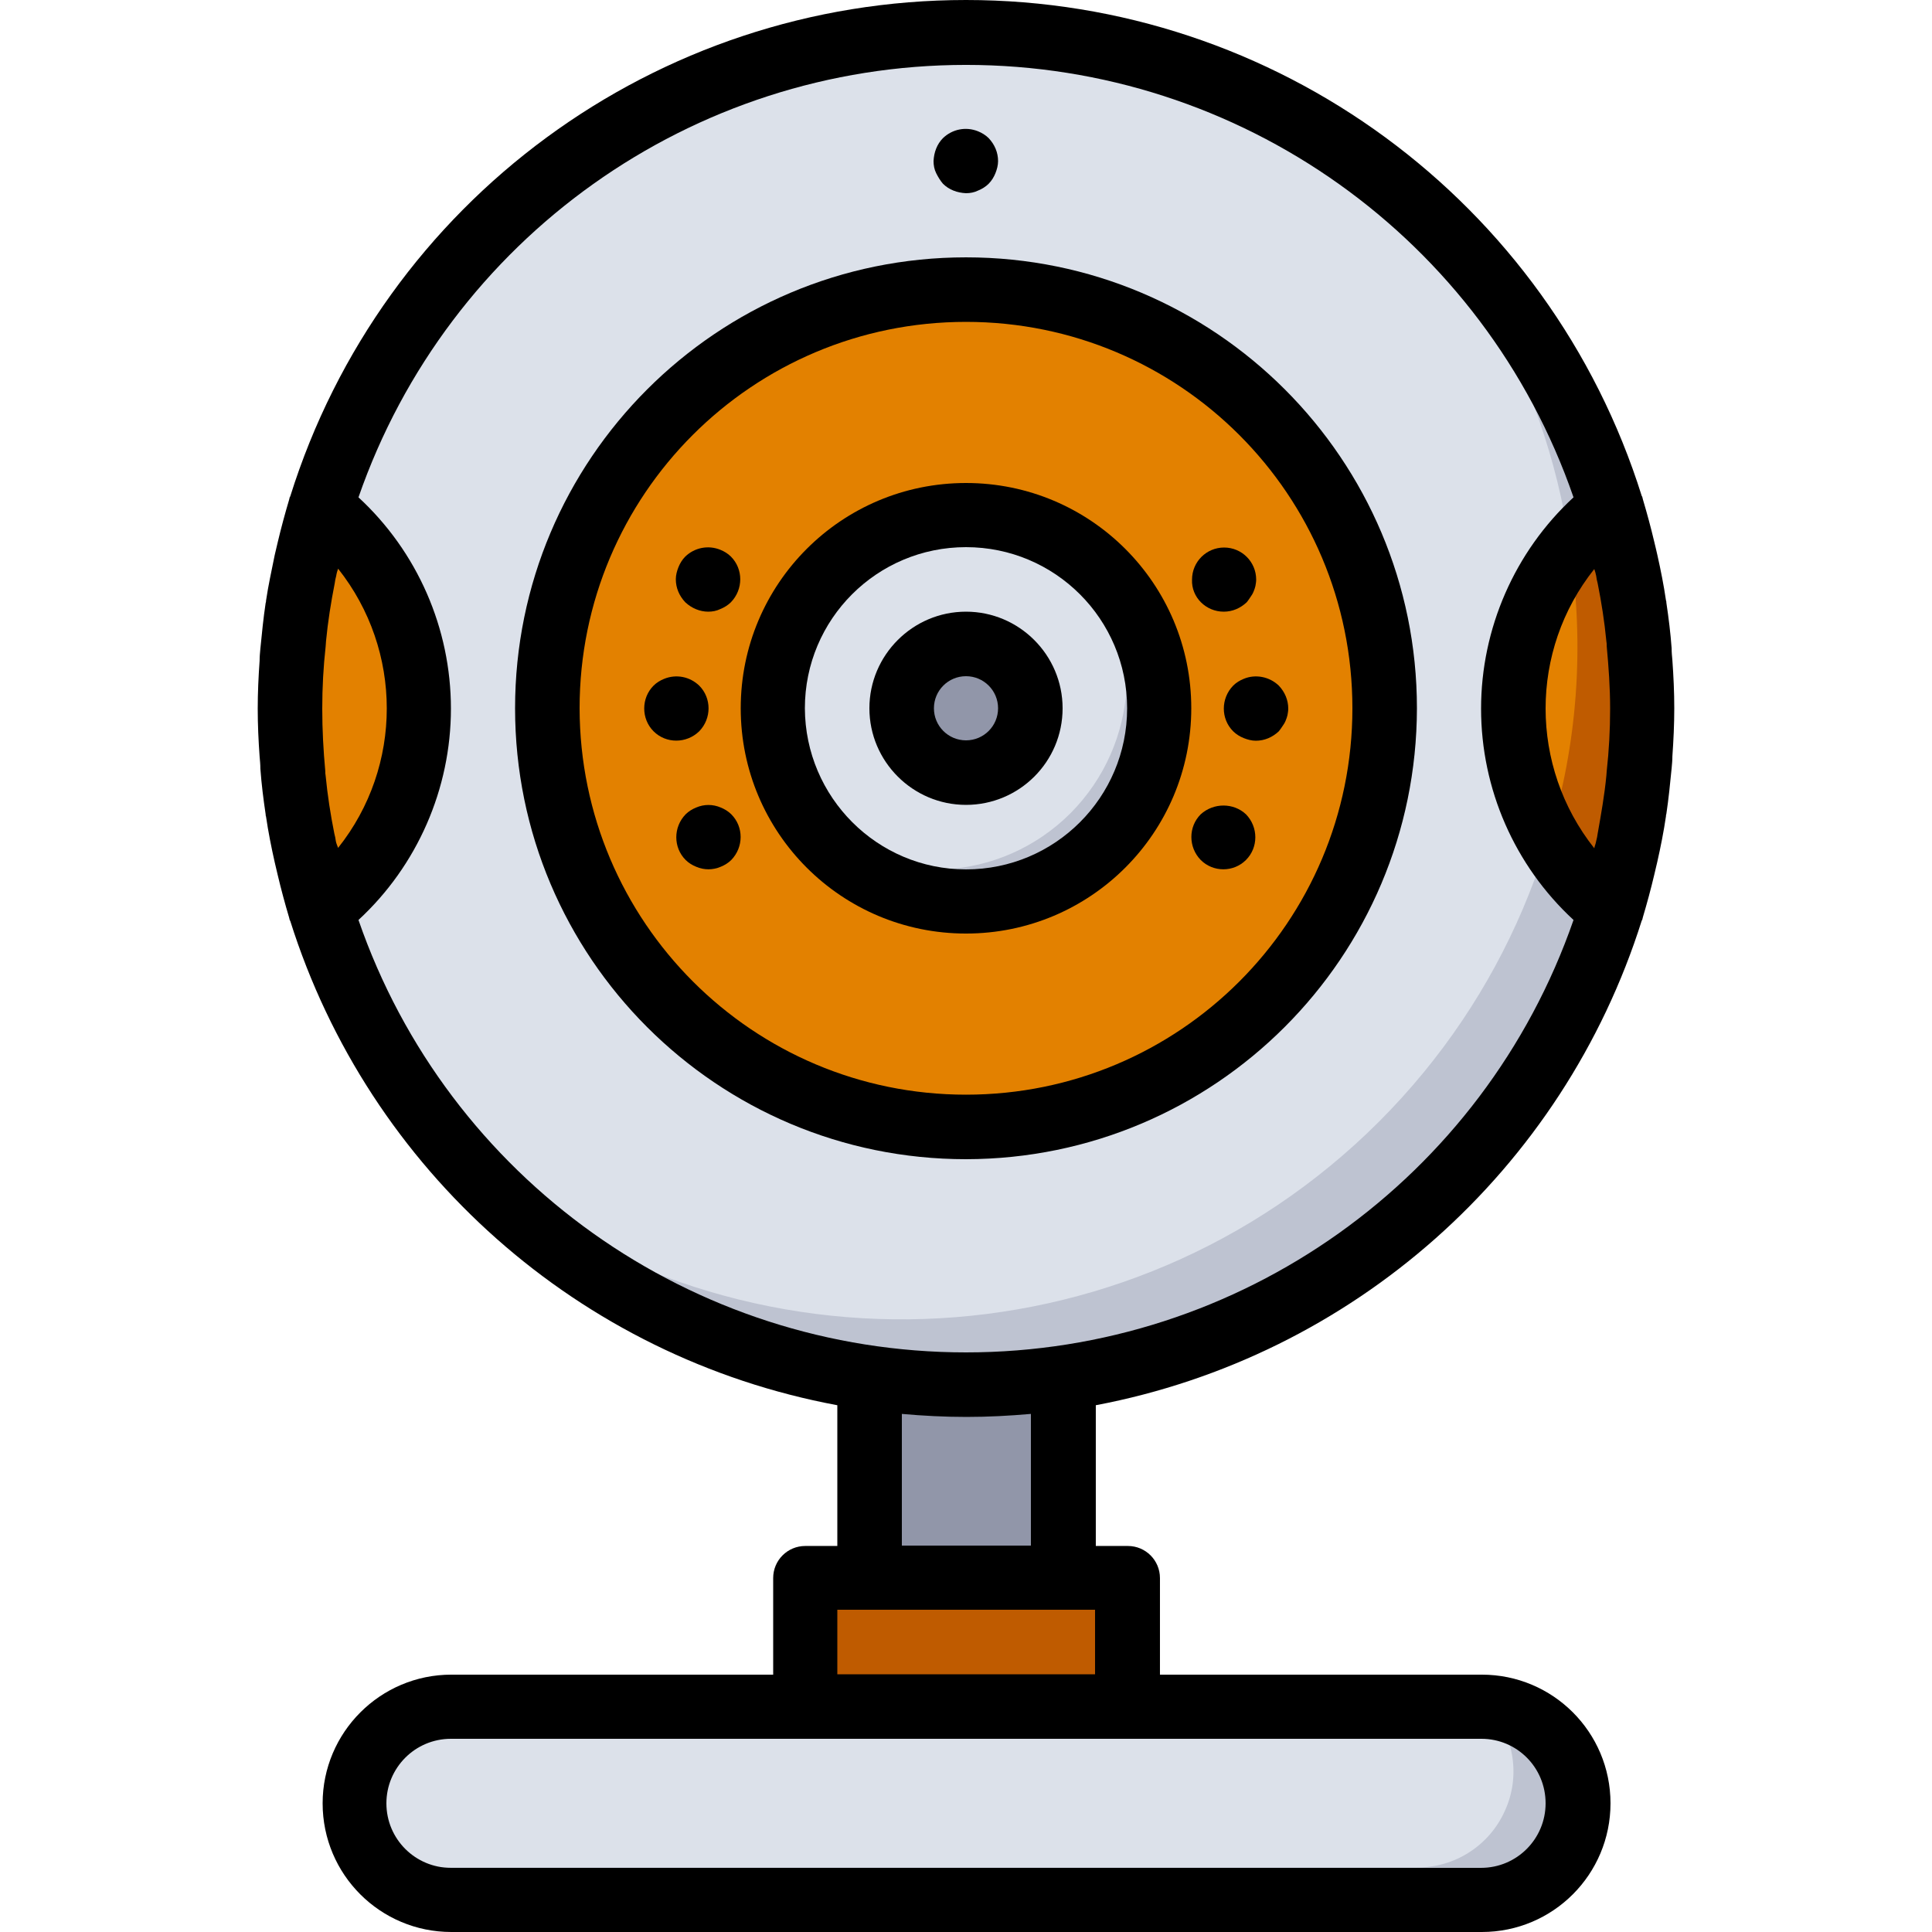
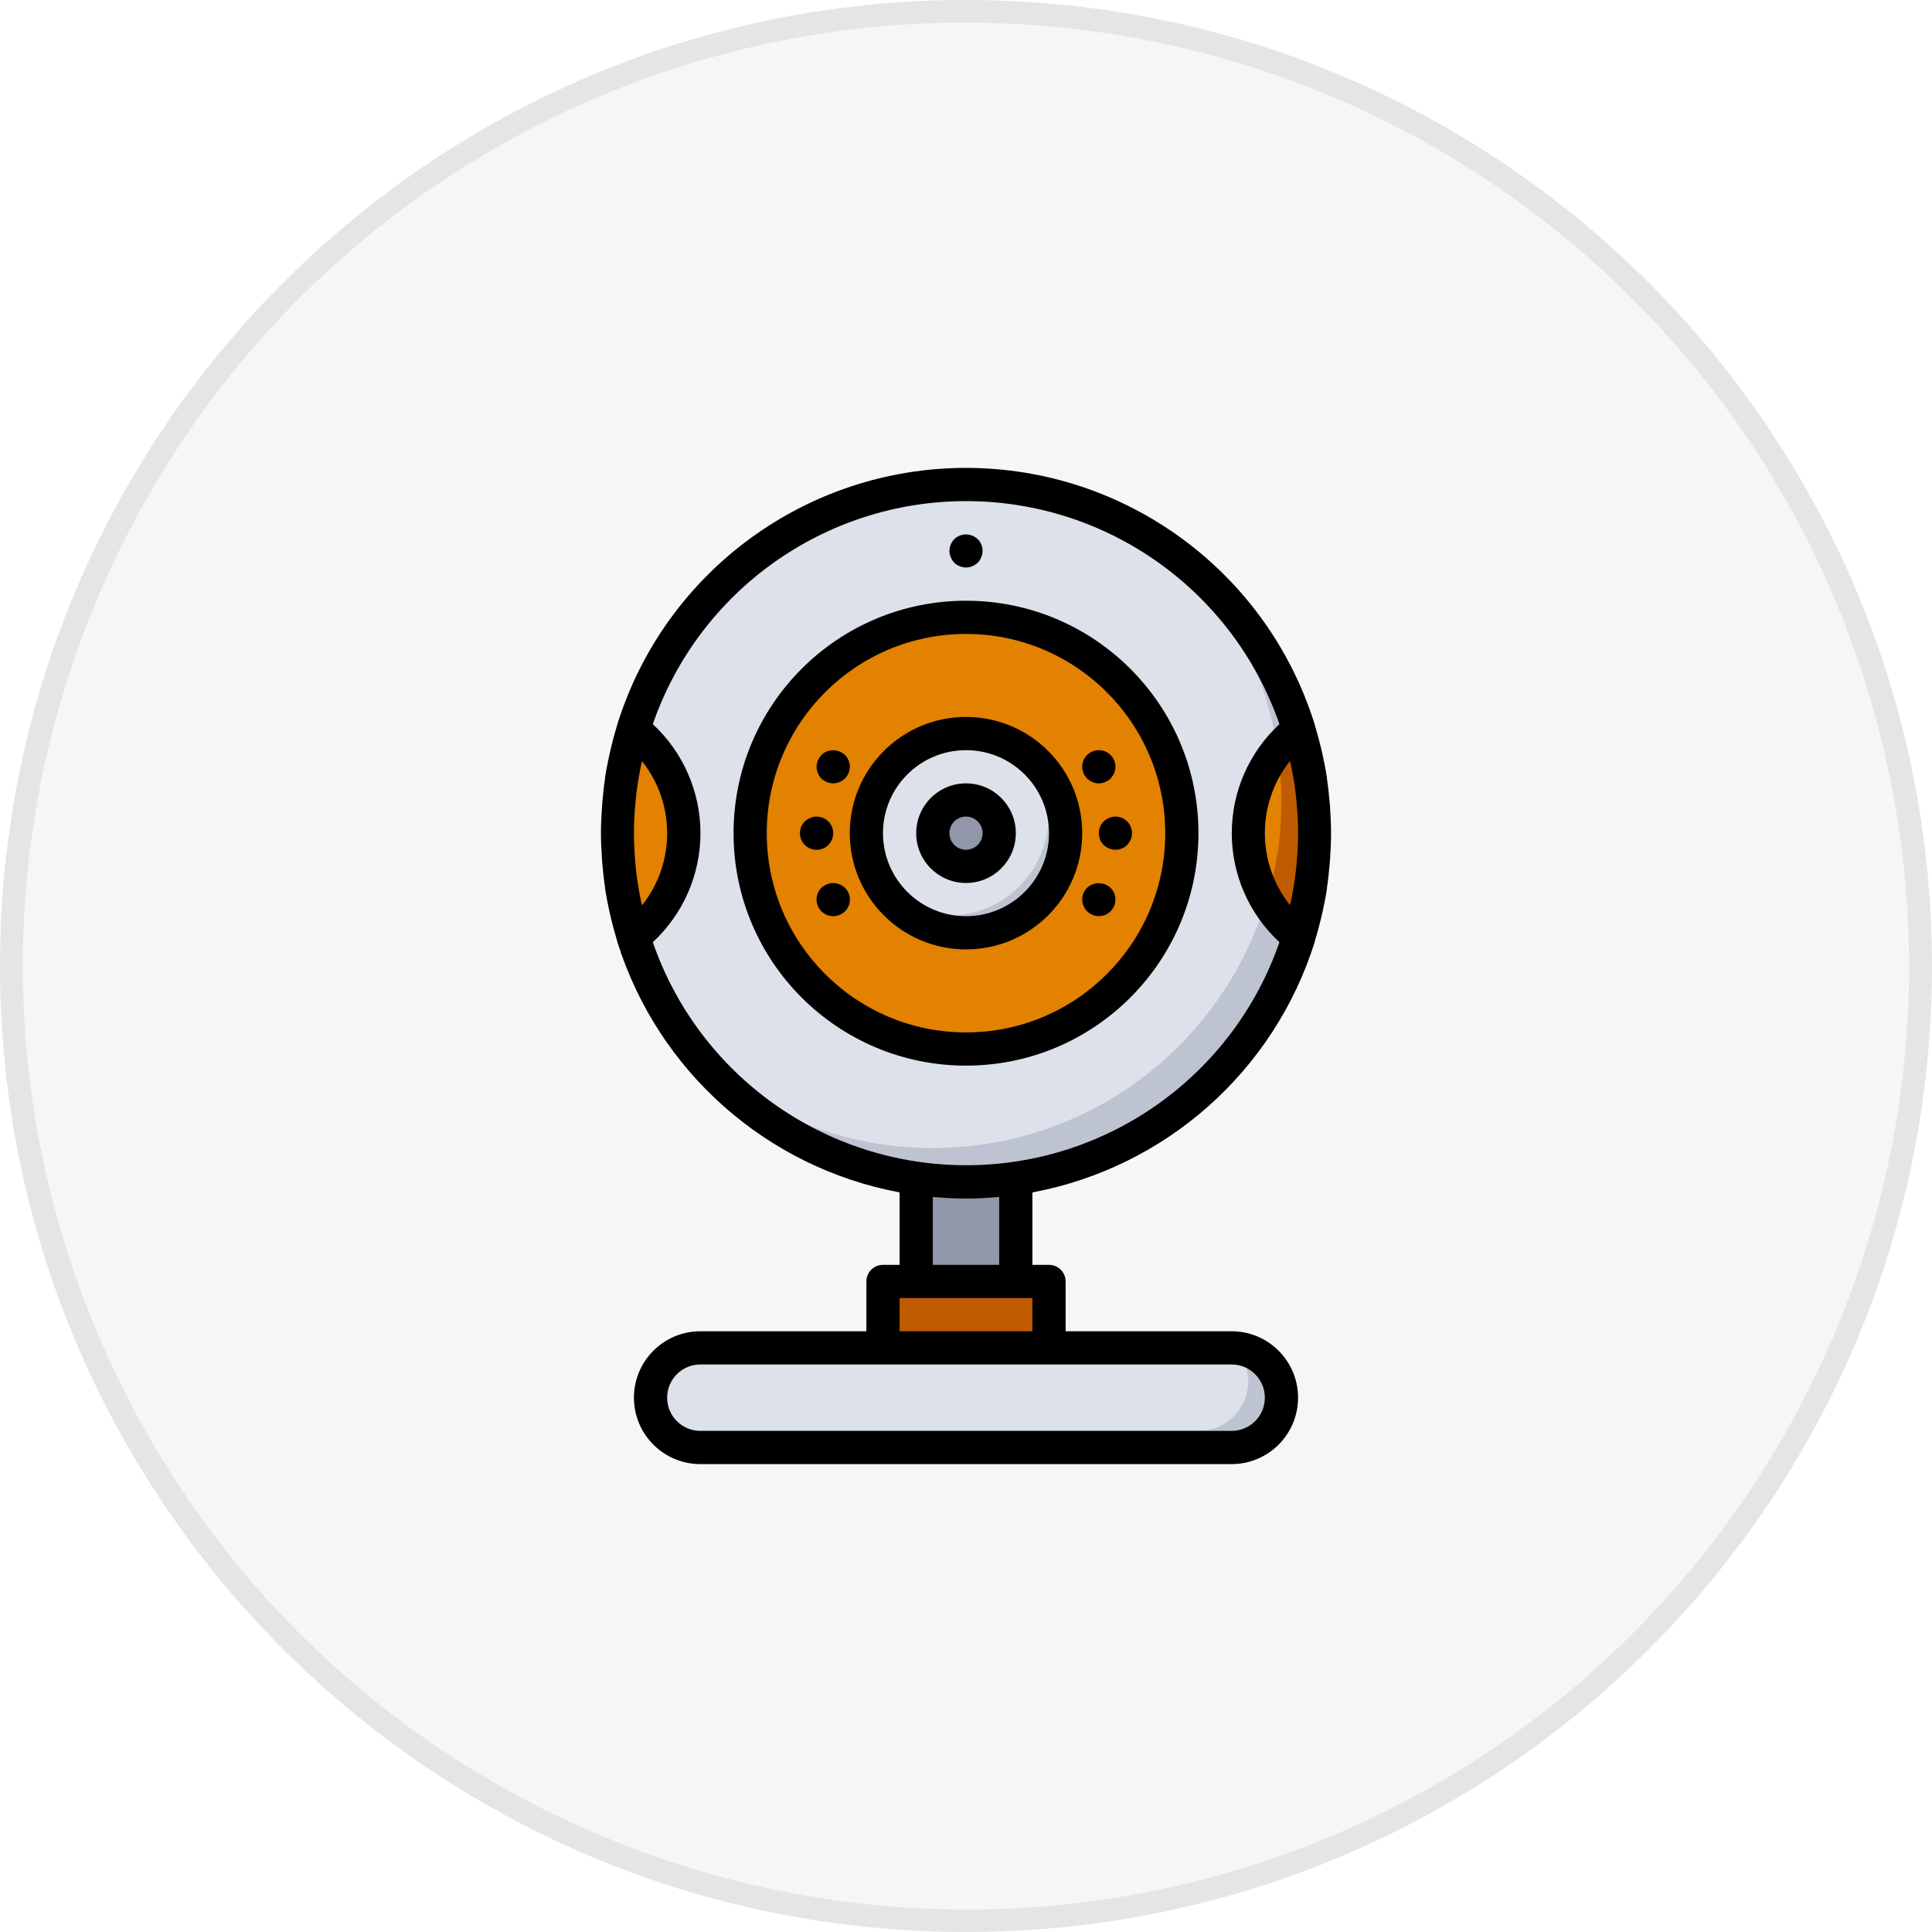
- <svg xmlns="http://www.w3.org/2000/svg" version="1.1" id="Layer_1" x="0px" y="0px" viewBox="0 0 512 512" style="enable-background:new 0 0 512 512;" xml:space="preserve">
-   <style type="text/css">
- 	.st0{fill:#9196A9;}
- 	.st1{fill:#BF5B00;}
- 	.st2{fill:#DCE1EA;}
- 	.st3{fill:#BEC3D1;}
- 	.st4{fill:#E38100;}
- </style>
-   <path class="st0" d="M230.4,349.9h51.2v85.3h-51.2V349.9z" />
-   <path class="st1" d="M213.3,418.1h85.3v42.7h-85.3V418.1z" />
-   <path class="st2" d="M119.5,452.3h273.1c14.1,0,25.6,11.5,25.6,25.6c0,14.1-11.5,25.6-25.6,25.6H119.5c-14.1,0-25.6-11.5-25.6-25.6  C93.9,463.7,105.3,452.3,119.5,452.3z" />
-   <path class="st2" d="M435.2,187.7c0,99-80.2,179.2-179.2,179.2c-99,0-179.2-80.2-179.2-179.2C76.8,88.8,157,8.5,256,8.5  C355,8.5,435.2,88.8,435.2,187.7z" />
-   <path class="st3" d="M373.8,52.9c61.9,70.9,58.2,177.7-8.3,244.3c-66.6,66.6-173.3,70.2-244.3,8.3c43.9,50.6,112.4,72.4,177.5,56.6  c65.1-15.8,115.9-66.6,131.7-131.7C446.1,165.3,424.3,96.8,373.8,52.9z" />
-   <g>
-     <path class="st4" d="M401.1,187.7c0,20.9,9.6,40.6,26,53.5c10.9-34.9,10.9-72.2,0-107.1C410.6,147.1,401.1,166.9,401.1,187.7z" />
-     <path class="st4" d="M366.9,187.7c0,61.3-49.7,110.9-110.9,110.9S145.1,249,145.1,187.7S194.7,76.8,256,76.8   S366.9,126.5,366.9,187.7z" />
-     <path class="st4" d="M85,241.3c16.4-12.9,26-32.6,26-53.5c0-20.9-9.6-40.6-26-53.5C74.1,169.1,74.1,206.4,85,241.3z" />
+ <svg xmlns="http://www.w3.org/2000/svg" viewBox="0 0 512 512">
+   <g opacity=".5">
+     <path d="m256 509a253 253 0 0 1 -178.9-431.9 253 253 0 0 1 357.8 357.8 251.37 251.37 0 0 1 -178.9 74.1z" fill="#eee" />
+     <path d="m256 6a250.07 250.07 0 0 1 97.31 480.36 250.07 250.07 0 0 1 -194.62-460.72 248.53 248.53 0 0 1 97.31-19.64m0-6c-141.38 0-256 114.62-256 256s114.62 256 256 256 256-114.62 256-256-114.62-256-256-256z" fill="#ccc" />
  </g>
-   <path class="st1" d="M434.4,171.8c-0.3-3.1-0.6-6.2-1.1-9.3c-0.2-1.1-0.3-2.1-0.4-3.2c-0.6-3.9-1.3-7.7-2.2-11.4  c-0.3-1.2-0.6-2.3-0.9-3.4c-0.6-2.6-1.4-5.2-2.1-7.8c-0.2-0.8-0.5-1.6-0.8-2.4c-4,3.2-7.7,6.8-10.9,10.8c4,25.8,2.1,52.2-5.6,77.1  c4.3,7.3,9.9,13.8,16.5,19.1c0.2-0.6,0.3-1.2,0.5-1.8c1.4-4.5,2.5-9,3.5-13.7c0.4-1.7,0.7-3.4,1-5.1c0.7-3.8,1.3-7.6,1.7-11.5  c0.2-1.7,0.4-3.3,0.6-5c0.5-5.4,0.9-10.9,0.9-16.5c0-4.2-0.2-8.3-0.5-12.4C434.6,174.2,434.5,173,434.4,171.8z" />
-   <path class="st3" d="M394.6,452.5c6.7,7.5,8.4,18.3,4.2,27.4c-4.1,9.2-13.3,15.1-23.4,15H102.4c-0.7,0-1.4-0.1-2.1-0.2  c4.8,5.5,11.8,8.7,19.1,8.7h273.1c13.7,0,24.9-10.8,25.5-24.5C418.6,465.3,408.3,453.6,394.6,452.5z" />
-   <path class="st2" d="M307.2,187.7c0,28.3-22.9,51.2-51.2,51.2c-28.3,0-51.2-22.9-51.2-51.2c0-28.3,22.9-51.2,51.2-51.2  C284.3,136.5,307.2,159.5,307.2,187.7z" />
-   <path class="st3" d="M287.6,147.6c16.1,20.3,14.4,49.5-3.9,67.9c-18.4,18.4-47.5,20-67.9,3.9c12.2,15.5,32.2,22.7,51.5,18.3  s34.3-19.4,38.6-38.6C310.3,179.8,303.2,159.8,287.6,147.6z" />
-   <path class="st0" d="M273.1,187.7c0,9.4-7.6,17.1-17.1,17.1c-9.4,0-17.1-7.6-17.1-17.1c0-9.4,7.6-17.1,17.1-17.1  C265.4,170.7,273.1,178.3,273.1,187.7z" />
-   <path d="M375.5,187.7c0-66-53.5-119.5-119.5-119.5s-119.5,53.5-119.5,119.5S190,307.2,256,307.2C322,307.1,375.4,253.7,375.5,187.7z   M153.6,187.7c0-56.6,45.8-102.4,102.4-102.4s102.4,45.8,102.4,102.4S312.6,290.1,256,290.1C199.5,290.1,153.7,244.3,153.6,187.7z" />
-   <path d="M315.7,187.7c0-33-26.7-59.7-59.7-59.7c-33,0-59.7,26.7-59.7,59.7c0,33,26.7,59.7,59.7,59.7  C289,247.4,315.7,220.7,315.7,187.7z M213.3,187.7c0-23.6,19.1-42.7,42.7-42.7c23.6,0,42.7,19.1,42.7,42.7  c0,23.6-19.1,42.7-42.7,42.7C232.5,230.4,213.4,211.3,213.3,187.7z" />
-   <path d="M185.3,193.8c3.3-3.4,3.3-8.8,0-12.1c-2.5-2.4-6.1-3.1-9.3-1.8c-1,0.4-2,1-2.8,1.8c-3.3,3.3-3.3,8.8,0,12.1  C176.5,197.1,181.9,197.1,185.3,193.8z" />
-   <path d="M191,214c-2.1-0.9-4.4-0.9-6.5,0c-1,0.4-2,1-2.8,1.8c-3.3,3.4-3.3,8.8,0,12.1c0.8,0.8,1.8,1.4,2.8,1.8  c2.1,0.9,4.4,0.9,6.5,0c1-0.4,2-1,2.8-1.8c3.3-3.4,3.3-8.8,0-12.1C193,215,192,214.4,191,214z" />
-   <path d="M187.7,162.1c1.1,0,2.2-0.2,3.2-0.7c1-0.4,2-1,2.8-1.8c3.3-3.4,3.3-8.8,0-12.1c-0.8-0.8-1.8-1.4-2.8-1.8  c-3.2-1.3-6.8-0.6-9.3,1.8c-0.8,0.8-1.4,1.8-1.8,2.8c-0.4,1-0.7,2.1-0.7,3.2c0,2.3,0.9,4.4,2.5,6.1  C183.3,161.2,185.5,162.1,187.7,162.1z" />
-   <path d="M329.6,179.9c-1,0.4-2,1-2.8,1.8c-3.3,3.4-3.3,8.8,0,12.1c0.8,0.8,1.8,1.4,2.8,1.8c1,0.4,2.1,0.7,3.2,0.7  c2.3,0,4.4-0.9,6.1-2.5c0.3-0.4,0.7-0.9,1-1.4c0.3-0.4,0.6-0.9,0.8-1.4c0.2-0.5,0.4-1,0.5-1.5c0.1-0.6,0.2-1.1,0.2-1.7  c0-2.3-0.9-4.4-2.5-6.1C336.4,179.3,332.7,178.6,329.6,179.9z" />
-   <path d="M318.2,215.8c-3.3,3.3-3.3,8.7,0,12.1c3.3,3.3,8.7,3.3,12,0c3.3-3.3,3.3-8.7,0-12.1C326.9,212.7,321.6,212.7,318.2,215.8z" />
-   <path d="M324.3,162.1c2.3,0,4.4-0.9,6.1-2.5c0.3-0.4,0.7-0.9,1-1.4c0.3-0.4,0.6-0.9,0.8-1.4c0.2-0.5,0.4-1,0.5-1.5  c0.1-0.6,0.2-1.1,0.2-1.7c0-4.7-3.8-8.5-8.5-8.5s-8.5,3.8-8.5,8.5C315.7,158.3,319.6,162.1,324.3,162.1z" />
-   <path d="M281.6,187.7c0-14.1-11.5-25.6-25.6-25.6c-14.1,0-25.6,11.5-25.6,25.6c0,14.1,11.5,25.6,25.6,25.6  C270.1,213.3,281.6,201.9,281.6,187.7z M247.5,187.7c0-4.7,3.8-8.5,8.5-8.5s8.5,3.8,8.5,8.5c0,4.7-3.8,8.5-8.5,8.5  S247.5,192.4,247.5,187.7z" />
-   <path d="M249.9,48.7c1.6,1.6,3.8,2.4,6.1,2.5c1.1,0,2.2-0.2,3.2-0.7c1-0.4,2-1,2.8-1.8c0.8-0.8,1.4-1.8,1.8-2.8  c0.4-1,0.7-2.1,0.7-3.2c0-2.3-0.9-4.4-2.5-6.1c-0.8-0.8-1.8-1.4-2.8-1.8c-3.2-1.3-6.8-0.6-9.3,1.8c-1.6,1.6-2.4,3.8-2.5,6.1  c0,1.1,0.2,2.2,0.7,3.2C248.6,46.9,249.2,47.9,249.9,48.7z" />
-   <path d="M435.1,243.9l0.1-0.1c0.1-0.3,0.1-0.5,0.2-0.8c1.1-3.7,2.1-7.4,3-11.2c0.3-1.1,0.5-2.3,0.8-3.4c0.9-4,1.7-8,2.3-12.1  c0-0.2,0-0.4,0.1-0.6c0.6-4,1-8,1.4-12.1c0.1-1.1,0.2-2.1,0.2-3.2c0.3-4.2,0.5-8.5,0.5-12.7c0-4.3-0.2-8.5-0.5-12.7  c-0.1-1.1-0.2-2.1-0.2-3.2c-0.3-4.1-0.8-8.1-1.4-12.1c0-0.2,0-0.4-0.1-0.6c-0.6-4.1-1.4-8.1-2.3-12.1c-0.3-1.2-0.5-2.3-0.8-3.4  c-0.9-3.8-1.9-7.5-3-11.2c-0.1-0.3-0.1-0.5-0.2-0.8l-0.1-0.1C410.6,53.3,338.1,0,256,0S101.4,53.3,76.9,131.6l-0.1,0.1  c-0.1,0.3-0.1,0.5-0.2,0.8c-1.1,3.7-2.1,7.4-3,11.2c-0.3,1.1-0.5,2.3-0.8,3.4c-0.8,4-1.7,8-2.3,12.1c0,0.2,0,0.4-0.1,0.6  c-0.6,4-1,8-1.4,12.1c-0.1,1.1-0.2,2.1-0.2,3.2c-0.3,4.2-0.5,8.5-0.5,12.7c0,4.3,0.2,8.5,0.5,12.7c0.1,1.1,0.2,2.1,0.2,3.2  c0.3,4.1,0.8,8.1,1.4,12.1c0,0.2,0,0.4,0.1,0.6c0.6,4.1,1.4,8.1,2.3,12.1c0.3,1.1,0.5,2.3,0.8,3.4c0.9,3.8,1.9,7.5,3,11.2  c0.1,0.3,0.1,0.5,0.2,0.8l0.1,0.1c20.9,66.3,76.7,115.7,145,128.4v37.3h-8.5c-4.7,0-8.5,3.8-8.5,8.5v25.6h-85.3  c-18.8,0-34.1,15.3-34.1,34.1c0,18.9,15.3,34.1,34.1,34.1h273.1c18.9,0,34.1-15.3,34.1-34.1c0-18.9-15.3-34.1-34.1-34.1h-85.3v-25.6  c0-4.7-3.8-8.5-8.5-8.5h-8.5v-37.3C358.5,359.5,414.2,310.2,435.1,243.9z M423,152.6c0.1,0.7,0.2,1.3,0.4,2c1,5,1.8,10.1,2.3,15.3  c0.1,0.5,0.1,0.9,0.1,1.4c0.5,5.4,0.9,10.9,0.9,16.5c0,5.6-0.3,11.1-0.9,16.5c0,0.4-0.1,0.9-0.1,1.3c-0.5,5.2-1.4,10.2-2.3,15.3  c-0.1,0.7-0.2,1.3-0.4,2c-0.1,0.7-0.4,1.3-0.5,1.9c-17.2-21.7-17.2-52.4,0-74C422.7,151.4,422.9,152,423,152.6z M89,222.9  c-0.1-0.7-0.2-1.3-0.4-2c-1-5-1.8-10.1-2.3-15.3c-0.1-0.5-0.1-0.9-0.1-1.3c-0.5-5.4-0.8-10.9-0.8-16.5c0-5.6,0.3-11.1,0.9-16.5  c0-0.4,0.1-0.9,0.1-1.4c0.5-5.2,1.3-10.2,2.3-15.3c0.1-0.7,0.2-1.3,0.4-2c0.1-0.7,0.3-1.3,0.5-1.9c17.2,21.7,17.2,52.4,0,74  C89.4,224.1,89.1,223.5,89,222.9z M95,243.8c15.6-14.4,24.5-34.8,24.5-56c0-21.3-8.9-41.6-24.5-56c23.8-68.6,88.4-114.6,161-114.6  s137.3,46,161,114.6c-15.6,14.4-24.5,34.8-24.5,56c0,21.3,8.9,41.6,24.5,56c-23.8,68.6-88.4,114.6-161,114.6S118.7,312.4,95,243.8z   M409.6,477.9c0,9.4-7.6,17.1-17.1,17.1H119.5c-9.4,0-17.1-7.6-17.1-17.1c0-9.4,7.6-17.1,17.1-17.1h273.1  C402,460.8,409.6,468.4,409.6,477.9z M221.9,443.7v-17.1h68.3v17.1H221.9z M273.1,409.6h-34.1v-34.9c5.6,0.5,11.3,0.8,17.1,0.8  c5.8,0,11.4-0.3,17.1-0.8V409.6z" />
+   <path d="m242.8 304.4h26.4v44h-26.4z" fill="#9196a9" />
+   <path d="m234 339.6h44v22h-44z" fill="#bf5b00" />
+   <path d="m185.6 357.2h140.8a13.2 13.2 0 1 1 0 26.4h-140.8a13.2 13.2 0 1 1 0-26.4z" fill="#dce1ea" />
+   <path d="m348.4 220.8a92.4 92.4 0 1 1 -92.4-92.4 92.4 92.4 0 0 1 92.4 92.4z" fill="#dce1ea" />
+   <path d="m316.72 151.28a92.31 92.31 0 0 1 -130.24 130.24 92.32 92.32 0 1 0 130.24-130.24z" fill="#bec3d1" />
+   <g fill="#e38100">
+     <path d="m330.8 220.8a35.12 35.12 0 0 0 13.4 27.6 92.79 92.79 0 0 0 0-55.2 35.12 35.12 0 0 0 -13.4 27.6z" />
+     <path d="m313.2 220.8a57.2 57.2 0 1 1 -57.2-57.2 57.2 57.2 0 0 1 57.2 57.2z" />
+     <path d="m167.8 248.4a35.12 35.12 0 0 0 0-55.2 92.79 92.79 0 0 0 0 55.2z" />
+   </g>
+   <path d="m348 212.59c-.14-1.61-.32-3.21-.55-4.79-.07-.55-.14-1.1-.23-1.64q-.47-3-1.13-5.89c-.13-.6-.3-1.18-.44-1.76-.33-1.36-.7-2.7-1.1-4-.12-.42-.25-.83-.38-1.24a36 36 0 0 0 -5.61 5.56 89.19 89.19 0 0 1 -2.88 39.76 35.55 35.55 0 0 0 8.52 9.84c.09-.3.16-.61.25-.91.7-2.32 1.3-4.66 1.81-7 .19-.88.35-1.76.51-2.64.36-2 .66-3.93.88-5.93.11-.87.22-1.71.3-2.57.26-2.81.44-5.64.44-8.51 0-2.15-.1-4.27-.25-6.38-.03-.69-.08-1.29-.14-1.9z" fill="#bf5b00" />
+   <path d="m327.47 357.31a13.14 13.14 0 0 1 -9.87 21.89h-140.8c-.37 0-.7-.08-1.06-.11a13.1 13.1 0 0 0 9.86 4.51h140.8a13.17 13.17 0 0 0 1.07-26.29z" fill="#bec3d1" />
+   <path d="m282.4 220.8a26.4 26.4 0 1 1 -26.4-26.4 26.4 26.4 0 0 1 26.4 26.4z" fill="#dce1ea" />
+   <path d="m272.32 200.08a26.37 26.37 0 0 1 -37 37 26.38 26.38 0 1 0 37-37z" fill="#bec3d1" />
+   <path d="m264.8 220.8a8.8 8.8 0 1 1 -8.8-8.8 8.8 8.8 0 0 1 8.8 8.8z" fill="#9196a9" />
+   <path d="m317.6 220.8a61.6 61.6 0 1 0 -61.6 61.6 61.6 61.6 0 0 0 61.6-61.6zm-114.4 0a52.8 52.8 0 1 1 52.8 52.8 52.8 52.8 0 0 1 -52.8-52.8z" />
+   <path d="m286.8 220.8a30.8 30.8 0 1 0 -30.8 30.8 30.8 30.8 0 0 0 30.8-30.8zm-52.8 0a22 22 0 1 1 22 22 22 22 0 0 1 -22-22z" />
+   <path d="m219.52 223.92a4.44 4.44 0 0 0 0-6.24 4.39 4.39 0 0 0 -4.79-.93 4.61 4.61 0 0 0 -1.45.93 4.41 4.41 0 1 0 6.24 6.24z" />
+   <path d="m222.47 234.35a4.39 4.39 0 0 0 -3.34 0 5.13 5.13 0 0 0 -1.45.93 4.44 4.44 0 0 0 0 6.24 4.92 4.92 0 0 0 1.45.93 4.13 4.13 0 0 0 3.34 0 4.35 4.35 0 0 0 1.45-7.17 4.61 4.61 0 0 0 -1.45-.93z" />
+   <path d="m220.8 207.6a4.54 4.54 0 0 0 1.67-.35 4.8 4.8 0 0 0 1.45-.93 4.44 4.44 0 0 0 0-6.24 5 5 0 0 0 -1.45-.93 4.46 4.46 0 0 0 -4.79.93 5.13 5.13 0 0 0 -.93 1.45 4.58 4.58 0 0 0 -.35 1.67 4.52 4.52 0 0 0 1.28 3.12 4.61 4.61 0 0 0 3.12 1.28z" />
+   <path d="m293.93 216.75a5.13 5.13 0 0 0 -1.45.93 4.44 4.44 0 0 0 0 6.24 4.92 4.92 0 0 0 1.45.93 4.35 4.35 0 0 0 4.79-.93 6.74 6.74 0 0 0 .53-.7 2.36 2.36 0 0 0 .4-.75 2.72 2.72 0 0 0 .26-.79 6.4 6.4 0 0 0 .09-.88 4.61 4.61 0 0 0 -1.28-3.12 4.39 4.39 0 0 0 -4.79-.93z" />
+   <path d="m288.08 235.28a4.4 4.4 0 1 0 6.24 0 4.61 4.61 0 0 0 -6.24 0z" />
+   <path d="m291.2 207.6a4.61 4.61 0 0 0 3.12-1.28 6.74 6.74 0 0 0 .53-.7 2.36 2.36 0 0 0 .4-.75 2.72 2.72 0 0 0 .26-.79 6.4 6.4 0 0 0 .09-.88 4.4 4.4 0 1 0 -4.4 4.4z" />
+   <path d="m269.2 220.8a13.2 13.2 0 1 0 -13.2 13.2 13.2 13.2 0 0 0 13.2-13.2zm-17.6 0a4.4 4.4 0 1 1 4.4 4.4 4.4 4.4 0 0 1 -4.4-4.4z" />
+   <path d="m252.88 149.12a4.61 4.61 0 0 0 3.12 1.28 4.54 4.54 0 0 0 1.67-.35 4.8 4.8 0 0 0 1.45-.93 5 5 0 0 0 .93-1.45 4.35 4.35 0 0 0 -.93-4.79 5 5 0 0 0 -1.45-.93 4.46 4.46 0 0 0 -4.79.93 4.61 4.61 0 0 0 -1.28 3.12 4.54 4.54 0 0 0 .35 1.67 5 5 0 0 0 .93 1.45z" />
+   <path d="m348.37 249.77v-.05c.05-.14.07-.27.11-.41.59-1.9 1.1-3.83 1.57-5.78.14-.58.28-1.18.41-1.75.44-2.07.88-4.15 1.2-6.26 0-.09 0-.19 0-.29.31-2 .53-4.12.71-6.21.05-.55.09-1.1.13-1.65.14-2.17.24-4.37.24-6.57s-.1-4.4-.24-6.55c0-.55-.08-1.1-.13-1.65-.18-2.09-.4-4.16-.71-6.21a2.58 2.58 0 0 0 0-.29c-.33-2.11-.74-4.19-1.2-6.26-.13-.59-.27-1.18-.41-1.76-.47-1.94-1-3.87-1.57-5.77 0-.14-.06-.27-.11-.41v-.05a96.8 96.8 0 0 0 -184.74 0c0 .14-.07.28-.11.41q-.87 2.85-1.57 5.78c-.14.59-.28 1.18-.41 1.76-.44 2.06-.88 4.14-1.2 6.25a2.85 2.85 0 0 1 0 .29c-.31 2-.53 4.12-.71 6.21 0 .55-.09 1.1-.12 1.66-.15 2.16-.25 4.36-.25 6.56s.1 4.4.25 6.55c0 .55.08 1.1.12 1.65.18 2.09.4 4.16.71 6.22a2.66 2.66 0 0 0 0 .28c.33 2.11.74 4.19 1.2 6.26.13.59.27 1.19.41 1.76.47 1.94 1 3.87 1.57 5.77l.11.41v.05a97.11 97.11 0 0 0 74.77 66.28v19.2h-4.4a4.4 4.4 0 0 0 -4.4 4.4v13.2h-44a17.6 17.6 0 0 0 0 35.2h140.8a17.6 17.6 0 1 0 0-35.2h-44v-13.2a4.4 4.4 0 0 0 -4.4-4.4h-4.4v-19.2a97.12 97.12 0 0 0 74.77-66.23zm-6.26-47.08c.07.34.13.68.2 1 .51 2.6.93 5.22 1.2 7.89 0 .24 0 .47.06.7.27 2.8.44 5.63.44 8.5a85 85 0 0 1 -.44 8.5c0 .23 0 .46-.06.7-.27 2.67-.69 5.28-1.2 7.89-.07.34-.13.68-.2 1s-.18.65-.26 1a30.72 30.72 0 0 1 0-38.18c.08.31.15.67.26 1zm-172.22 36.22c-.07-.34-.13-.68-.19-1-.52-2.6-.93-5.22-1.21-7.89 0-.24 0-.47-.06-.7-.27-2.78-.43-5.63-.43-8.5a85 85 0 0 1 .44-8.5 5.67 5.67 0 0 1 .06-.7c.28-2.67.69-5.28 1.2-7.89.07-.34.13-.68.2-1s.18-.65.26-1a30.72 30.72 0 0 1 0 38.18c-.09-.35-.16-.67-.27-1zm3.11 10.78a39.36 39.36 0 0 0 0-57.78 87.87 87.87 0 0 1 166.06 0 39.36 39.36 0 0 0 0 57.78 87.87 87.87 0 0 1 -166.06 0zm162.2 120.71a8.8 8.8 0 0 1 -8.8 8.8h-140.8a8.8 8.8 0 1 1 0-17.6h140.8a8.8 8.8 0 0 1 8.8 8.8zm-96.8-17.6v-8.8h35.2v8.8zm26.4-17.6h-17.6v-18c2.9.27 5.83.42 8.8.42s5.9-.15 8.8-.42z" />
</svg>
